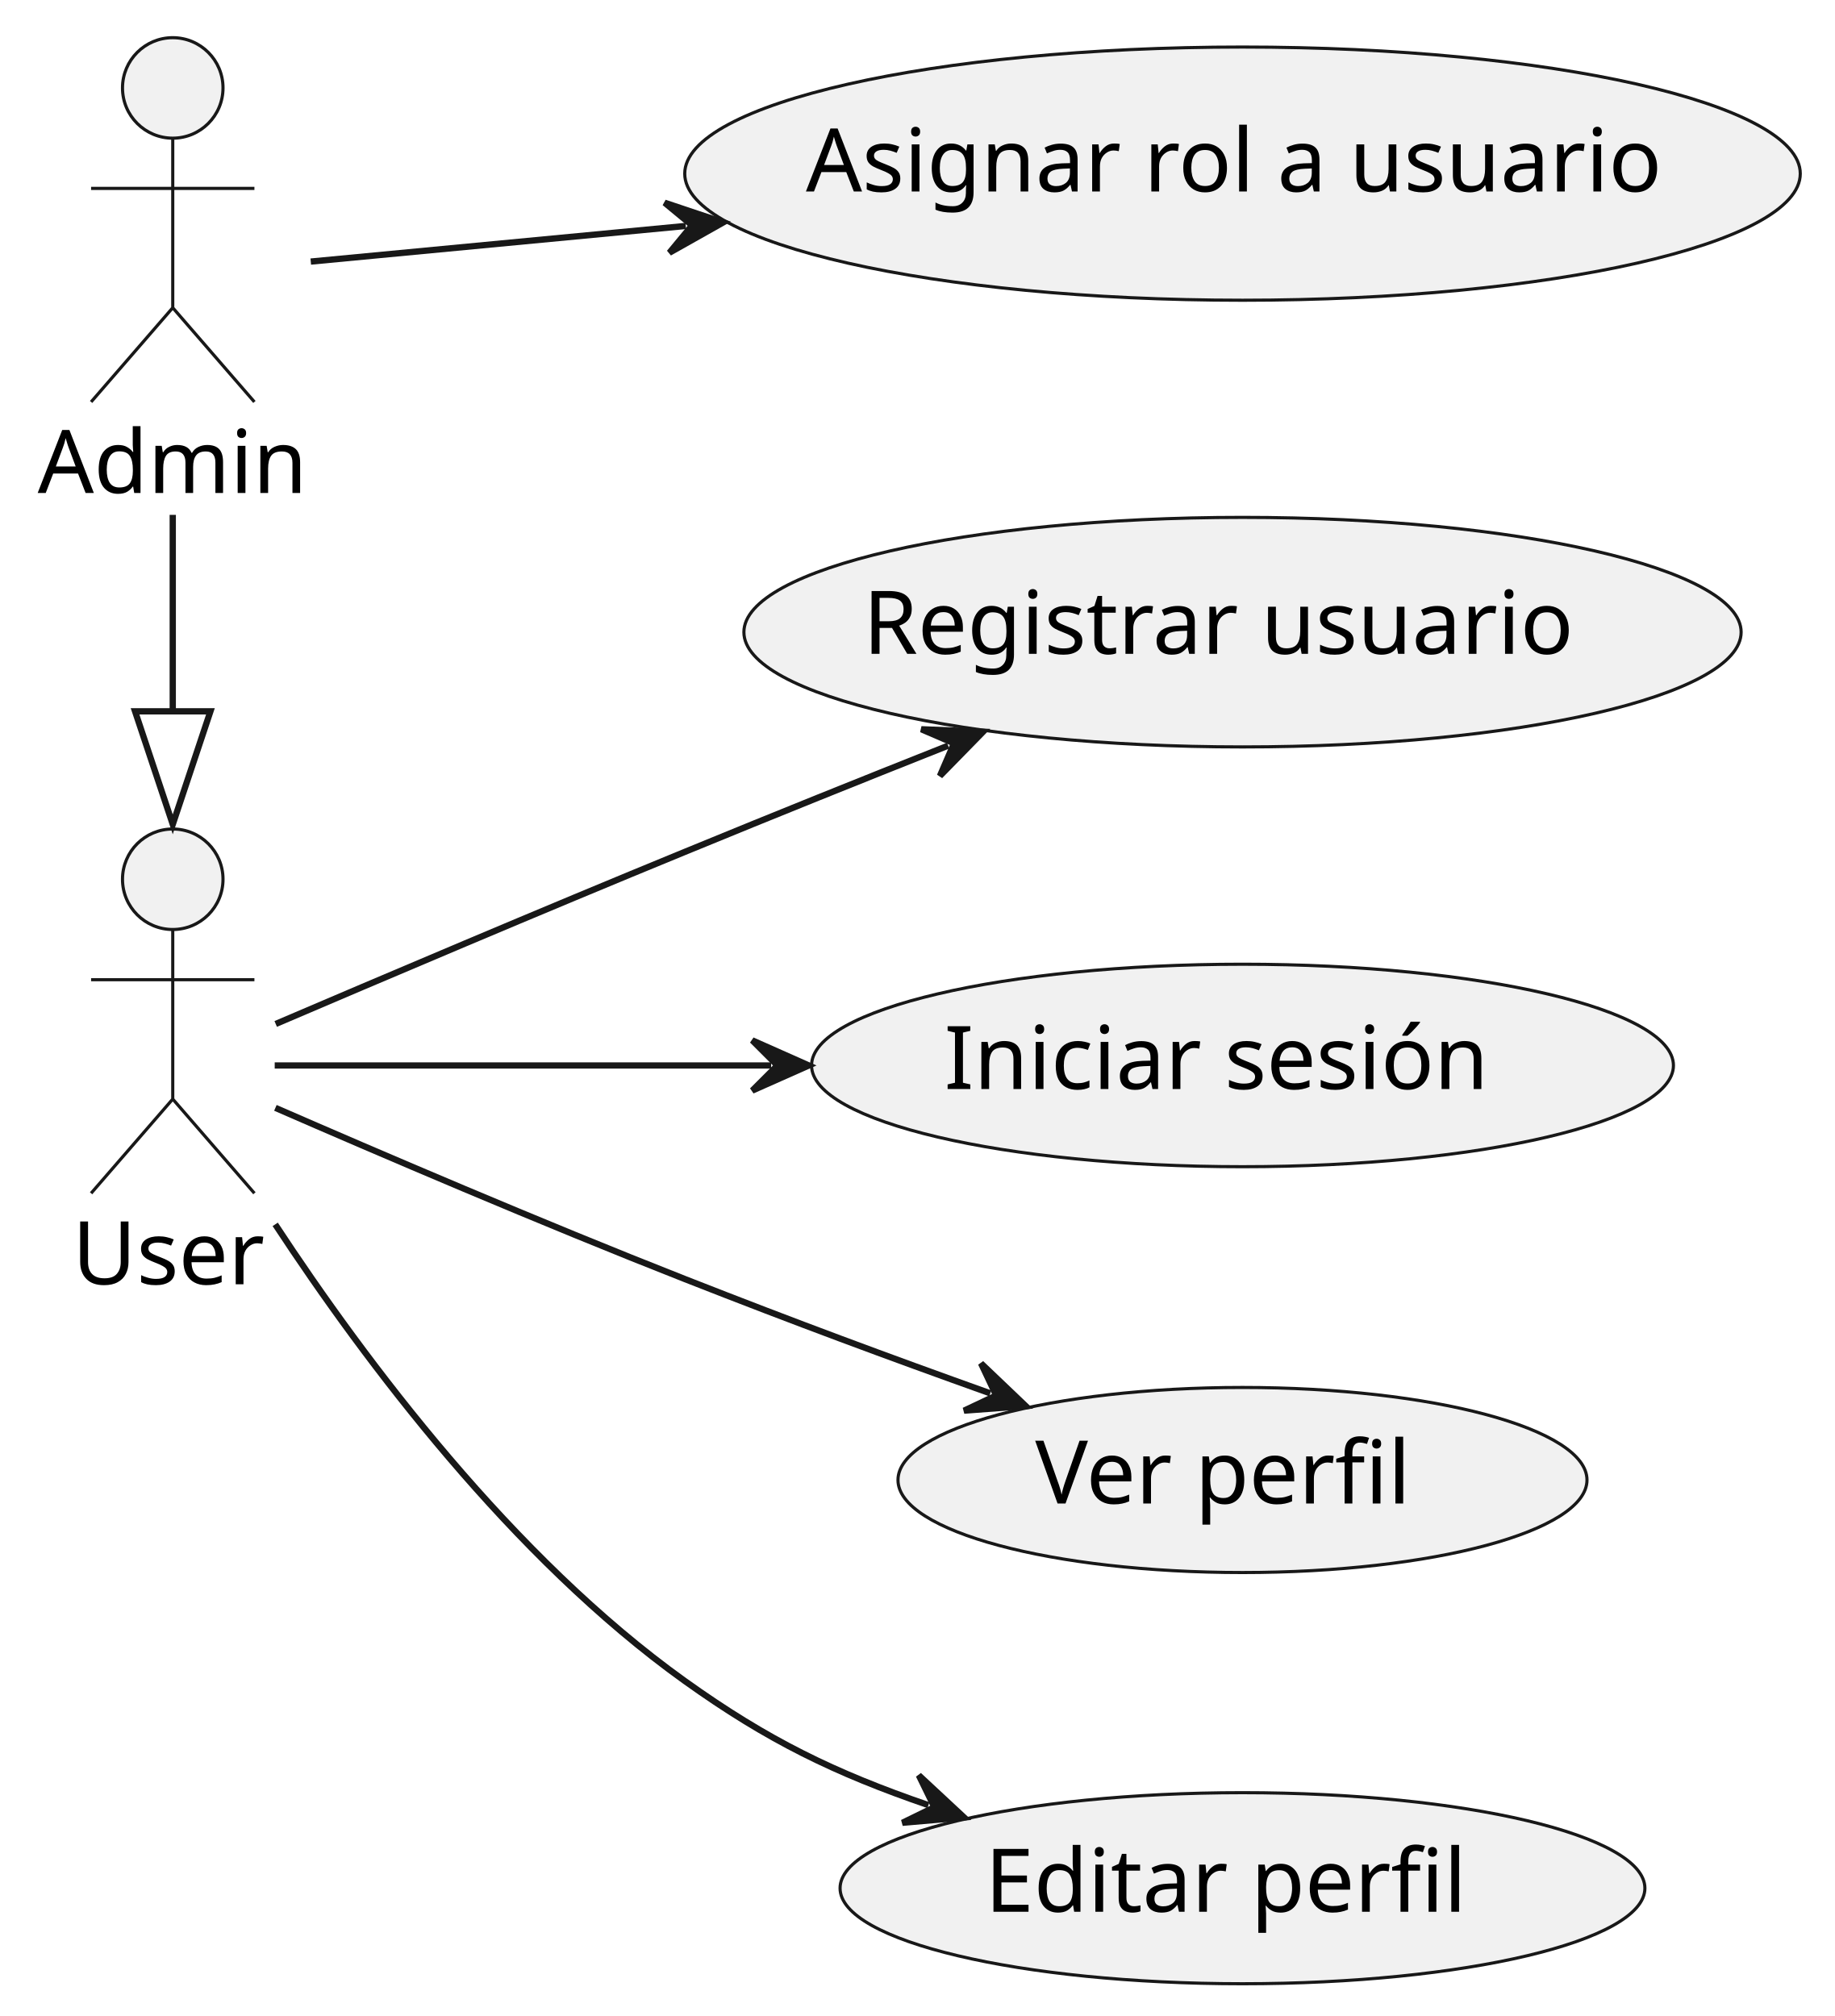
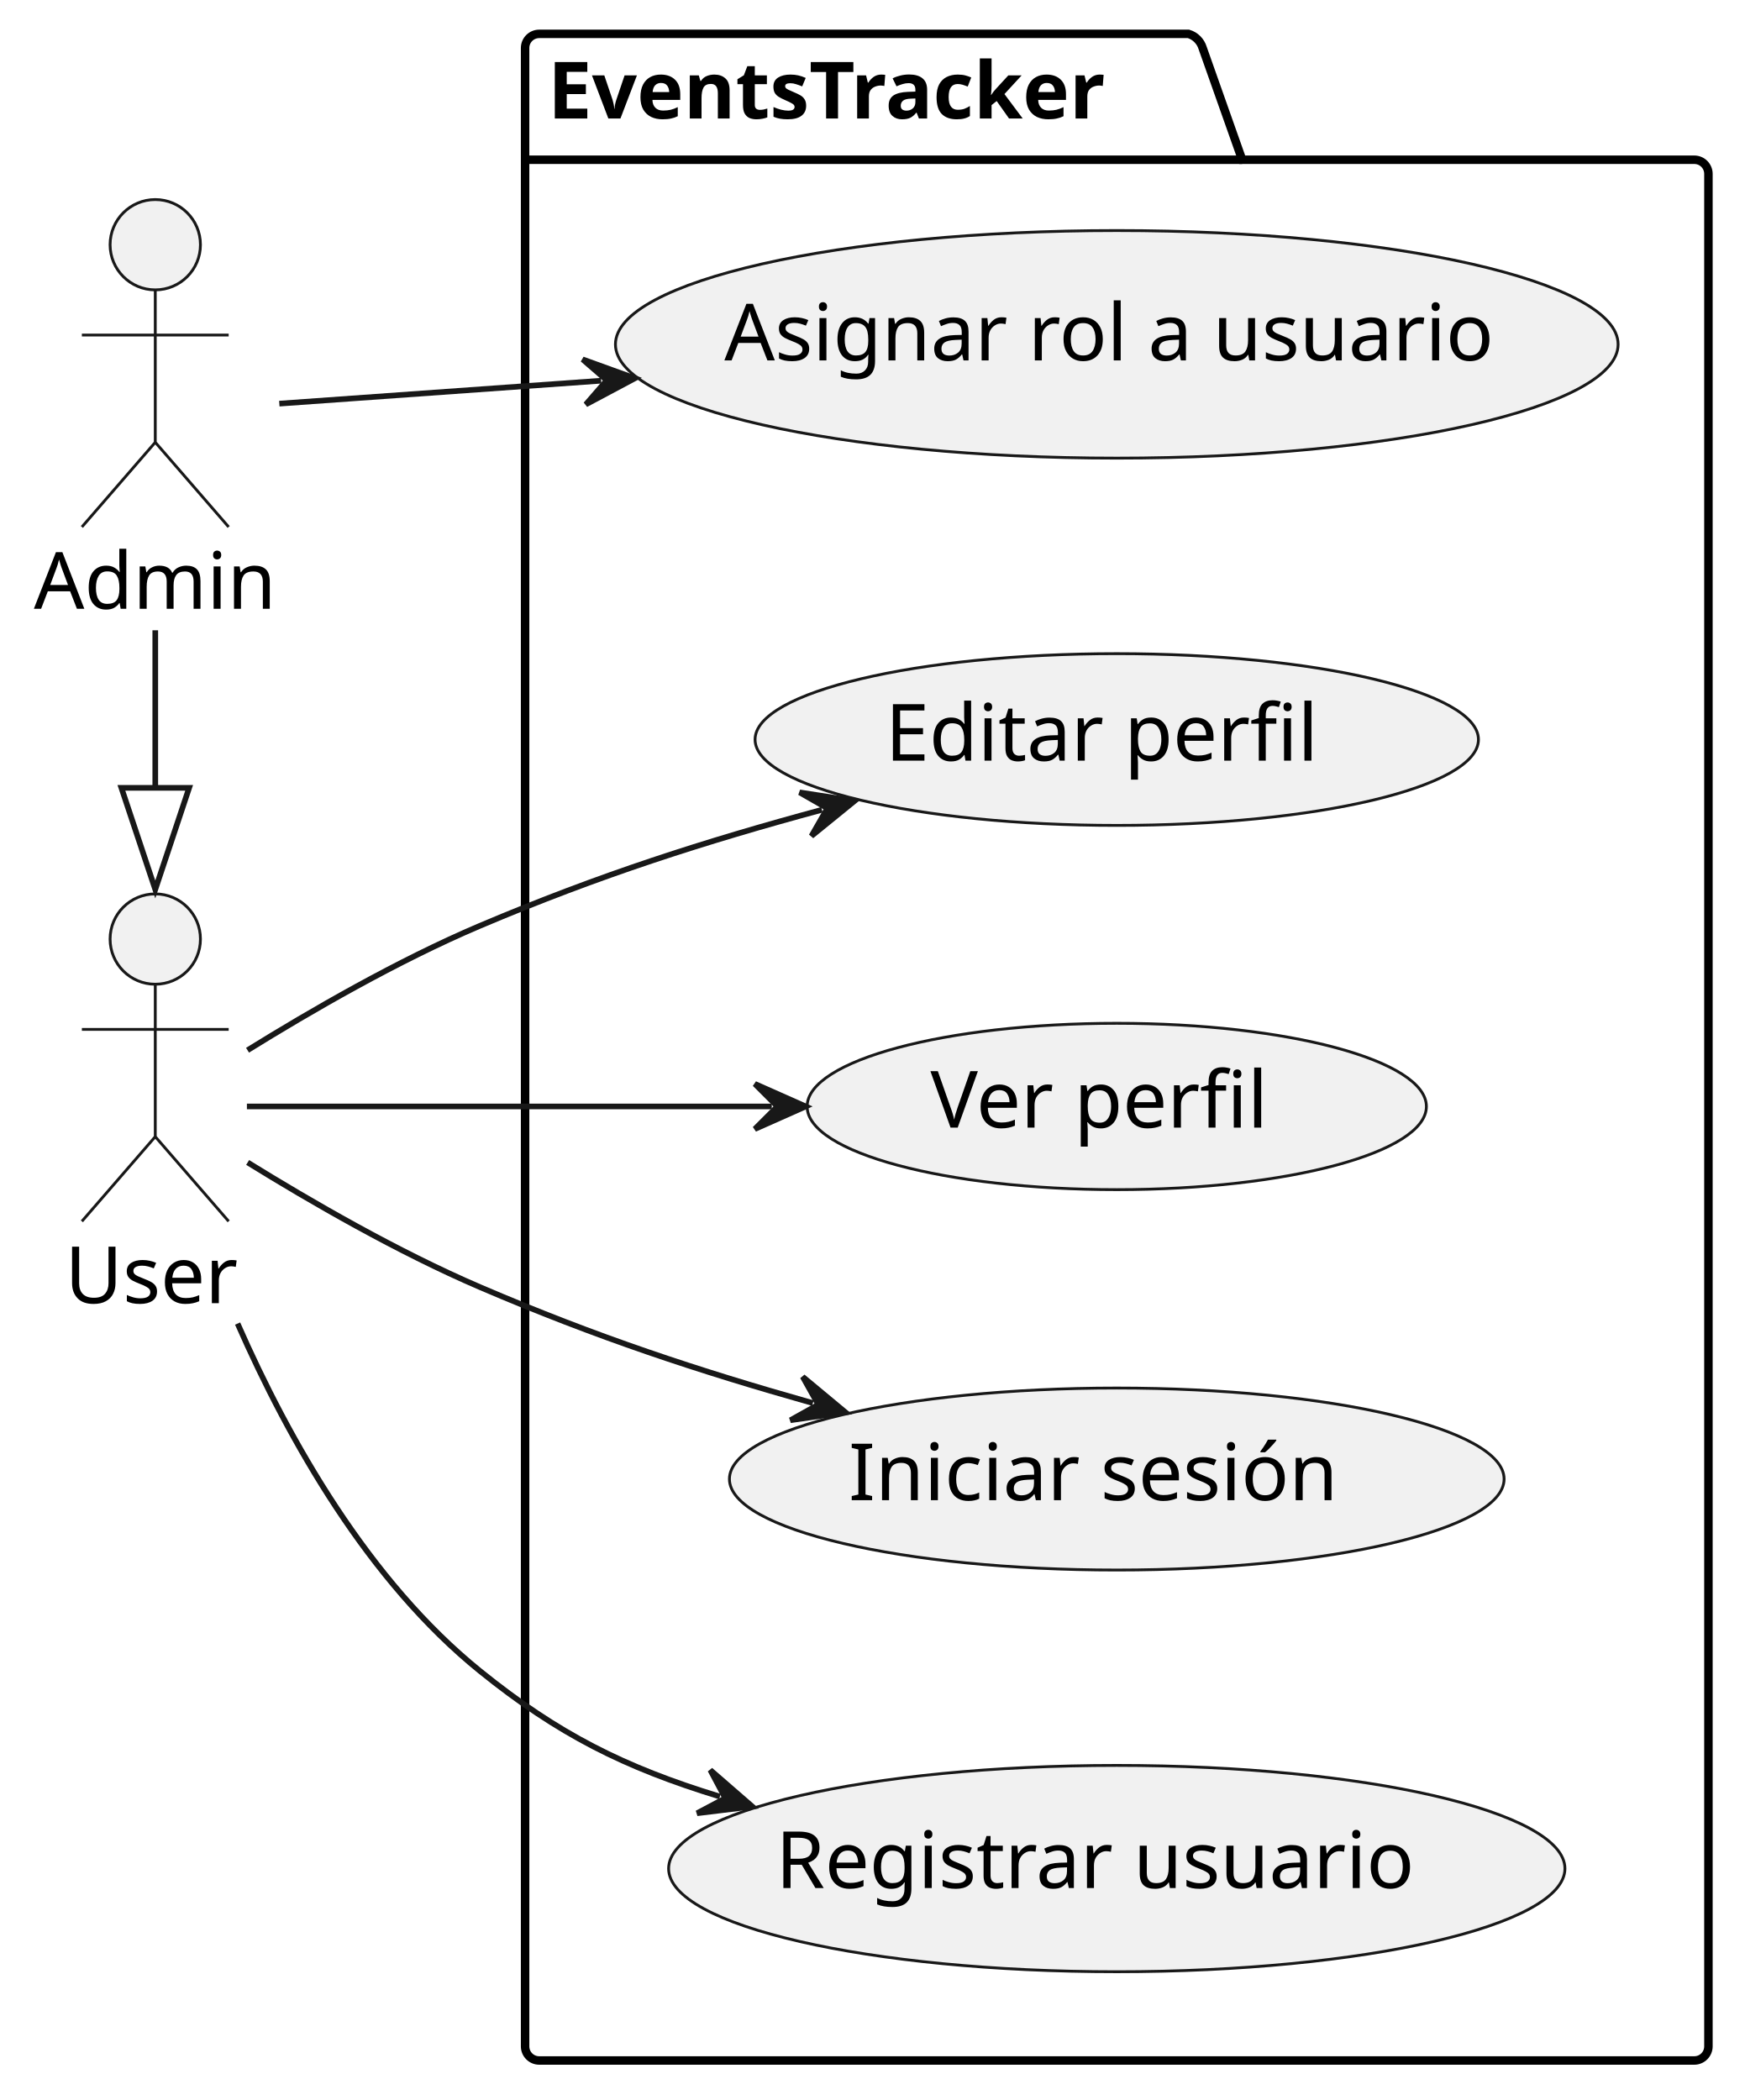
- <svg xmlns="http://www.w3.org/2000/svg" contentStyleType="text/css" height="321px" preserveAspectRatio="none" style="width:292px;height:321px;background:#FFFFFF;" version="1.1" viewBox="0 0 292 321" width="292px" zoomAndPan="magnify">
+ <svg xmlns="http://www.w3.org/2000/svg" contentStyleType="text/css" height="372px" preserveAspectRatio="none" style="width:309px;height:372px;background:#FFFFFF;" version="1.1" viewBox="0 0 309 372" width="309px" zoomAndPan="magnify">
  <defs />
  <g>
+     <g id="cluster_EventsTracker">
+       <path d="M95.5,6 L210.5,6 A3.75,3.75 0 0 1 213,8.5 L220,28.297 L300.08,28.297 A2.5,2.5 0 0 1 302.58,30.797 L302.58,362.5 A2.5,2.5 0 0 1 300.08,365 L95.5,365 A2.5,2.5 0 0 1 93,362.5 L93,8.5 A2.5,2.5 0 0 1 95.5,6 " fill="none" style="stroke:#000000;stroke-width:1.5;" />
+       <line style="stroke:#000000;stroke-width:1.5;" x1="93" x2="220" y1="28.297" y2="28.297" />
+       <text fill="#000000" font-family="sans-serif" font-size="14" font-weight="bold" lengthAdjust="spacing" textLength="114" x="97" y="20.995">EventsTracker</text>
+     </g>
+     <g id="elem_UC_Register">
+       <ellipse cx="197.793" cy="331.005" fill="#F1F1F1" rx="79.374" ry="18.275" style="stroke:#181818;stroke-width:0.5;" />
+       <text fill="#000000" font-family="sans-serif" font-size="14" lengthAdjust="spacing" textLength="117" x="137.388" y="334.455">Registrar usuario</text>
+     </g>
+     <g id="elem_UC_Login">
+       <ellipse cx="197.791" cy="262" fill="#F1F1F1" rx="68.601" ry="16.12" style="stroke:#181818;stroke-width:0.5;" />
+       <text fill="#000000" font-family="sans-serif" font-size="14" lengthAdjust="spacing" textLength="89" x="150.291" y="265.748">Iniciar sesión</text>
+     </g>
+     <g id="elem_UC_ViewProfile">
+       <ellipse cx="197.79" cy="196.004" fill="#F1F1F1" rx="54.84" ry="14.734" style="stroke:#181818;stroke-width:0.5;" />
+       <text fill="#000000" font-family="sans-serif" font-size="14" lengthAdjust="spacing" textLength="60" x="164.79" y="199.751">Ver perfil</text>
+     </g>
+     <g id="elem_UC_EditProfile">
+       <ellipse cx="197.789" cy="131.002" fill="#F1F1F1" rx="64.059" ry="15.212" style="stroke:#181818;stroke-width:0.5;" />
+       <text fill="#000000" font-family="sans-serif" font-size="14" lengthAdjust="spacing" textLength="76" x="156.789" y="134.749">Editar perfil</text>
+     </g>
+     <g id="elem_UC_AssignRole">
+       <ellipse cx="197.792" cy="60.998" fill="#F1F1F1" rx="88.791" ry="20.158" style="stroke:#181818;stroke-width:0.5;" />
+       <text fill="#000000" font-family="sans-serif" font-size="14" lengthAdjust="spacing" textLength="139" x="128.292" y="63.845">Asignar rol a usuario</text>
+     </g>
    <g id="elem_User">
-       <ellipse cx="27.5" cy="140" fill="#F1F1F1" rx="8" ry="8" style="stroke:#181818;stroke-width:0.5;" />
-       <path d="M27.5,148 L27.5,175 M14.5,156 L40.5,156 M27.5,175 L14.5,190 M27.5,175 L40.5,190 " fill="none" style="stroke:#181818;stroke-width:0.5;" />
-       <text fill="#000000" font-family="sans-serif" font-size="14" lengthAdjust="spacing" textLength="32" x="11.5" y="204.495">User</text>
+       <ellipse cx="27.5" cy="166.35" fill="#F1F1F1" rx="8" ry="8" style="stroke:#181818;stroke-width:0.5;" />
+       <path d="M27.5,174.35 L27.5,201.35 M14.5,182.35 L40.5,182.35 M27.5,201.35 L14.5,216.35 M27.5,201.35 L40.5,216.35 " fill="none" style="stroke:#181818;stroke-width:0.5;" />
+       <text fill="#000000" font-family="sans-serif" font-size="14" lengthAdjust="spacing" textLength="32" x="11.5" y="230.845">User</text>
    </g>
    <g id="elem_Admin">
-       <ellipse cx="27.5" cy="14" fill="#F1F1F1" rx="8" ry="8" style="stroke:#181818;stroke-width:0.5;" />
-       <path d="M27.5,22 L27.5,49 M14.5,30 L40.5,30 M27.5,49 L14.5,64 M27.5,49 L40.5,64 " fill="none" style="stroke:#181818;stroke-width:0.5;" />
-       <text fill="#000000" font-family="sans-serif" font-size="14" lengthAdjust="spacing" textLength="43" x="6" y="78.495">Admin</text>
-     </g>
-     <g id="elem_UC_Register">
-       <ellipse cx="197.793" cy="100.655" fill="#F1F1F1" rx="79.374" ry="18.275" style="stroke:#181818;stroke-width:0.5;" />
-       <text fill="#000000" font-family="sans-serif" font-size="14" lengthAdjust="spacing" textLength="117" x="137.388" y="104.105">Registrar usuario</text>
-     </g>
-     <g id="elem_UC_Login">
-       <ellipse cx="197.791" cy="169.65" fill="#F1F1F1" rx="68.601" ry="16.12" style="stroke:#181818;stroke-width:0.5;" />
-       <text fill="#000000" font-family="sans-serif" font-size="14" lengthAdjust="spacing" textLength="89" x="150.291" y="173.398">Iniciar sesión</text>
-     </g>
-     <g id="elem_UC_ViewProfile">
-       <ellipse cx="197.79" cy="235.654" fill="#F1F1F1" rx="54.84" ry="14.734" style="stroke:#181818;stroke-width:0.5;" />
-       <text fill="#000000" font-family="sans-serif" font-size="14" lengthAdjust="spacing" textLength="60" x="164.79" y="239.401">Ver perfil</text>
-     </g>
-     <g id="elem_UC_EditProfile">
-       <ellipse cx="197.789" cy="300.652" fill="#F1F1F1" rx="64.059" ry="15.212" style="stroke:#181818;stroke-width:0.5;" />
-       <text fill="#000000" font-family="sans-serif" font-size="14" lengthAdjust="spacing" textLength="76" x="156.789" y="304.399">Editar perfil</text>
-     </g>
-     <g id="elem_UC_AssignRole">
-       <ellipse cx="197.792" cy="27.648" fill="#F1F1F1" rx="88.791" ry="20.158" style="stroke:#181818;stroke-width:0.5;" />
-       <text fill="#000000" font-family="sans-serif" font-size="14" lengthAdjust="spacing" textLength="139" x="128.292" y="30.495">Asignar rol a usuario</text>
+       <ellipse cx="27.5" cy="43.35" fill="#F1F1F1" rx="8" ry="8" style="stroke:#181818;stroke-width:0.5;" />
+       <path d="M27.5,51.35 L27.5,78.35 M14.5,59.35 L40.5,59.35 M27.5,78.35 L14.5,93.35 M27.5,78.35 L40.5,93.35 " fill="none" style="stroke:#181818;stroke-width:0.5;" />
+       <text fill="#000000" font-family="sans-serif" font-size="14" lengthAdjust="spacing" textLength="43" x="6" y="107.845">Admin</text>
    </g>
    <g id="link_Admin_User">
-       <path d="M27.5,81.98 C27.5,98.4 27.5,96.83 27.5,113.26 " fill="none" id="Admin-to-User" style="stroke:#181818;stroke-width:1.0;" />
-       <polygon fill="none" points="27.5,131.26,33.5,113.26,21.5,113.26,27.5,131.26" style="stroke:#181818;stroke-width:1.0;" />
+       <path d="M27.5,111.65 C27.5,126.95 27.5,124.26 27.5,139.56 " fill="none" id="Admin-to-User" style="stroke:#181818;stroke-width:1.0;" />
+       <polygon fill="none" points="27.5,157.56,33.5,139.56,21.5,139.56,27.5,157.56" style="stroke:#181818;stroke-width:1.0;" />
    </g>
    <g id="link_User_UC_Register">
-       <path d="M43.89,163.04 C60.07,156.12 86.26,144.98 109,135.65 C124.48,129.29 135.984,124.665 150.934,118.725 " fill="none" id="User-to-UC_Register" style="stroke:#181818;stroke-width:1.0;" />
-       <polygon fill="#181818" points="156.51,116.51,146.669,116.116,151.863,118.356,149.623,123.55,156.51,116.51" style="stroke:#181818;stroke-width:1.0;" />
+       <path d="M42.08,234.46 C51.25,255.34 65.31,280.08 85,296 C98.84,307.19 110.543,313.064 127.503,318.254 " fill="none" id="User-to-UC_Register" style="stroke:#181818;stroke-width:1.0;" />
+       <polygon fill="#181818" points="133.24,320.01,125.804,313.551,128.459,318.547,123.463,321.201,133.24,320.01" style="stroke:#181818;stroke-width:1.0;" />
    </g>
    <g id="link_User_UC_Login">
-       <path d="M43.73,169.65 C62.99,169.65 91.42,169.65 122.75,169.65 " fill="none" id="User-to-UC_Login" style="stroke:#181818;stroke-width:1.0;" />
-       <polygon fill="#181818" points="128.75,169.65,119.75,165.65,123.75,169.65,119.75,173.65,128.75,169.65" style="stroke:#181818;stroke-width:1.0;" />
+       <path d="M43.86,205.92 C54.96,212.79 70.5,221.78 85,228 C105.69,236.88 123.686,242.819 143.966,248.549 " fill="none" id="User-to-UC_Login" style="stroke:#181818;stroke-width:1.0;" />
+       <polygon fill="#181818" points="149.74,250.18,142.167,243.884,144.928,248.821,139.992,251.582,149.74,250.18" style="stroke:#181818;stroke-width:1.0;" />
    </g>
    <g id="link_User_UC_ViewProfile">
-       <path d="M43.84,176.4 C59.97,183.43 86.13,194.66 109,203.65 C126.82,210.65 141.211,215.978 157.641,221.858 " fill="none" id="User-to-UC_ViewProfile" style="stroke:#181818;stroke-width:1.0;" />
-       <polygon fill="#181818" points="163.29,223.88,156.164,217.081,158.582,222.195,153.469,224.613,163.29,223.88" style="stroke:#181818;stroke-width:1.0;" />
+       <path d="M43.73,196 C65.9,196 102.18,196 136.69,196 " fill="none" id="User-to-UC_ViewProfile" style="stroke:#181818;stroke-width:1.0;" />
+       <polygon fill="#181818" points="142.69,196,133.69,192,137.69,196,133.69,200,142.69,196" style="stroke:#181818;stroke-width:1.0;" />
    </g>
    <g id="link_User_UC_EditProfile">
-       <path d="M43.81,194.95 C58.2,216.86 81.61,248.04 109,267.65 C122.24,277.13 132.856,282.288 147.796,287.428 " fill="none" id="User-to-UC_EditProfile" style="stroke:#181818;stroke-width:1.0;" />
-       <polygon fill="#181818" points="153.47,289.38,146.261,282.67,148.742,287.753,143.658,290.235,153.47,289.38" style="stroke:#181818;stroke-width:1.0;" />
+       <path d="M43.84,186.04 C54.94,179.16 70.47,170.16 85,164 C106.24,154.99 124.938,149.027 145.568,143.447 " fill="none" id="User-to-UC_EditProfile" style="stroke:#181818;stroke-width:1.0;" />
+       <polygon fill="#181818" points="151.36,141.88,141.628,140.369,146.533,143.185,143.717,148.091,151.36,141.88" style="stroke:#181818;stroke-width:1.0;" />
    </g>
    <g id="link_Admin_UC_AssignRole">
-       <path d="M49.47,41.65 C66.22,40.06 84.847,38.287 109.167,35.977 " fill="none" id="Admin-to-UC_AssignRole" style="stroke:#181818;stroke-width:1.0;" />
-       <polygon fill="#181818" points="115.14,35.41,105.802,32.279,110.162,35.883,106.559,40.243,115.14,35.41" style="stroke:#181818;stroke-width:1.0;" />
+       <path d="M49.47,71.5 C65.6,70.35 83.035,69.107 106.465,67.437 " fill="none" id="Admin-to-UC_AssignRole" style="stroke:#181818;stroke-width:1.0;" />
+       <polygon fill="#181818" points="112.45,67.01,103.188,63.66,107.463,67.365,103.757,71.64,112.45,67.01" style="stroke:#181818;stroke-width:1.0;" />
    </g>
  </g>
</svg>
